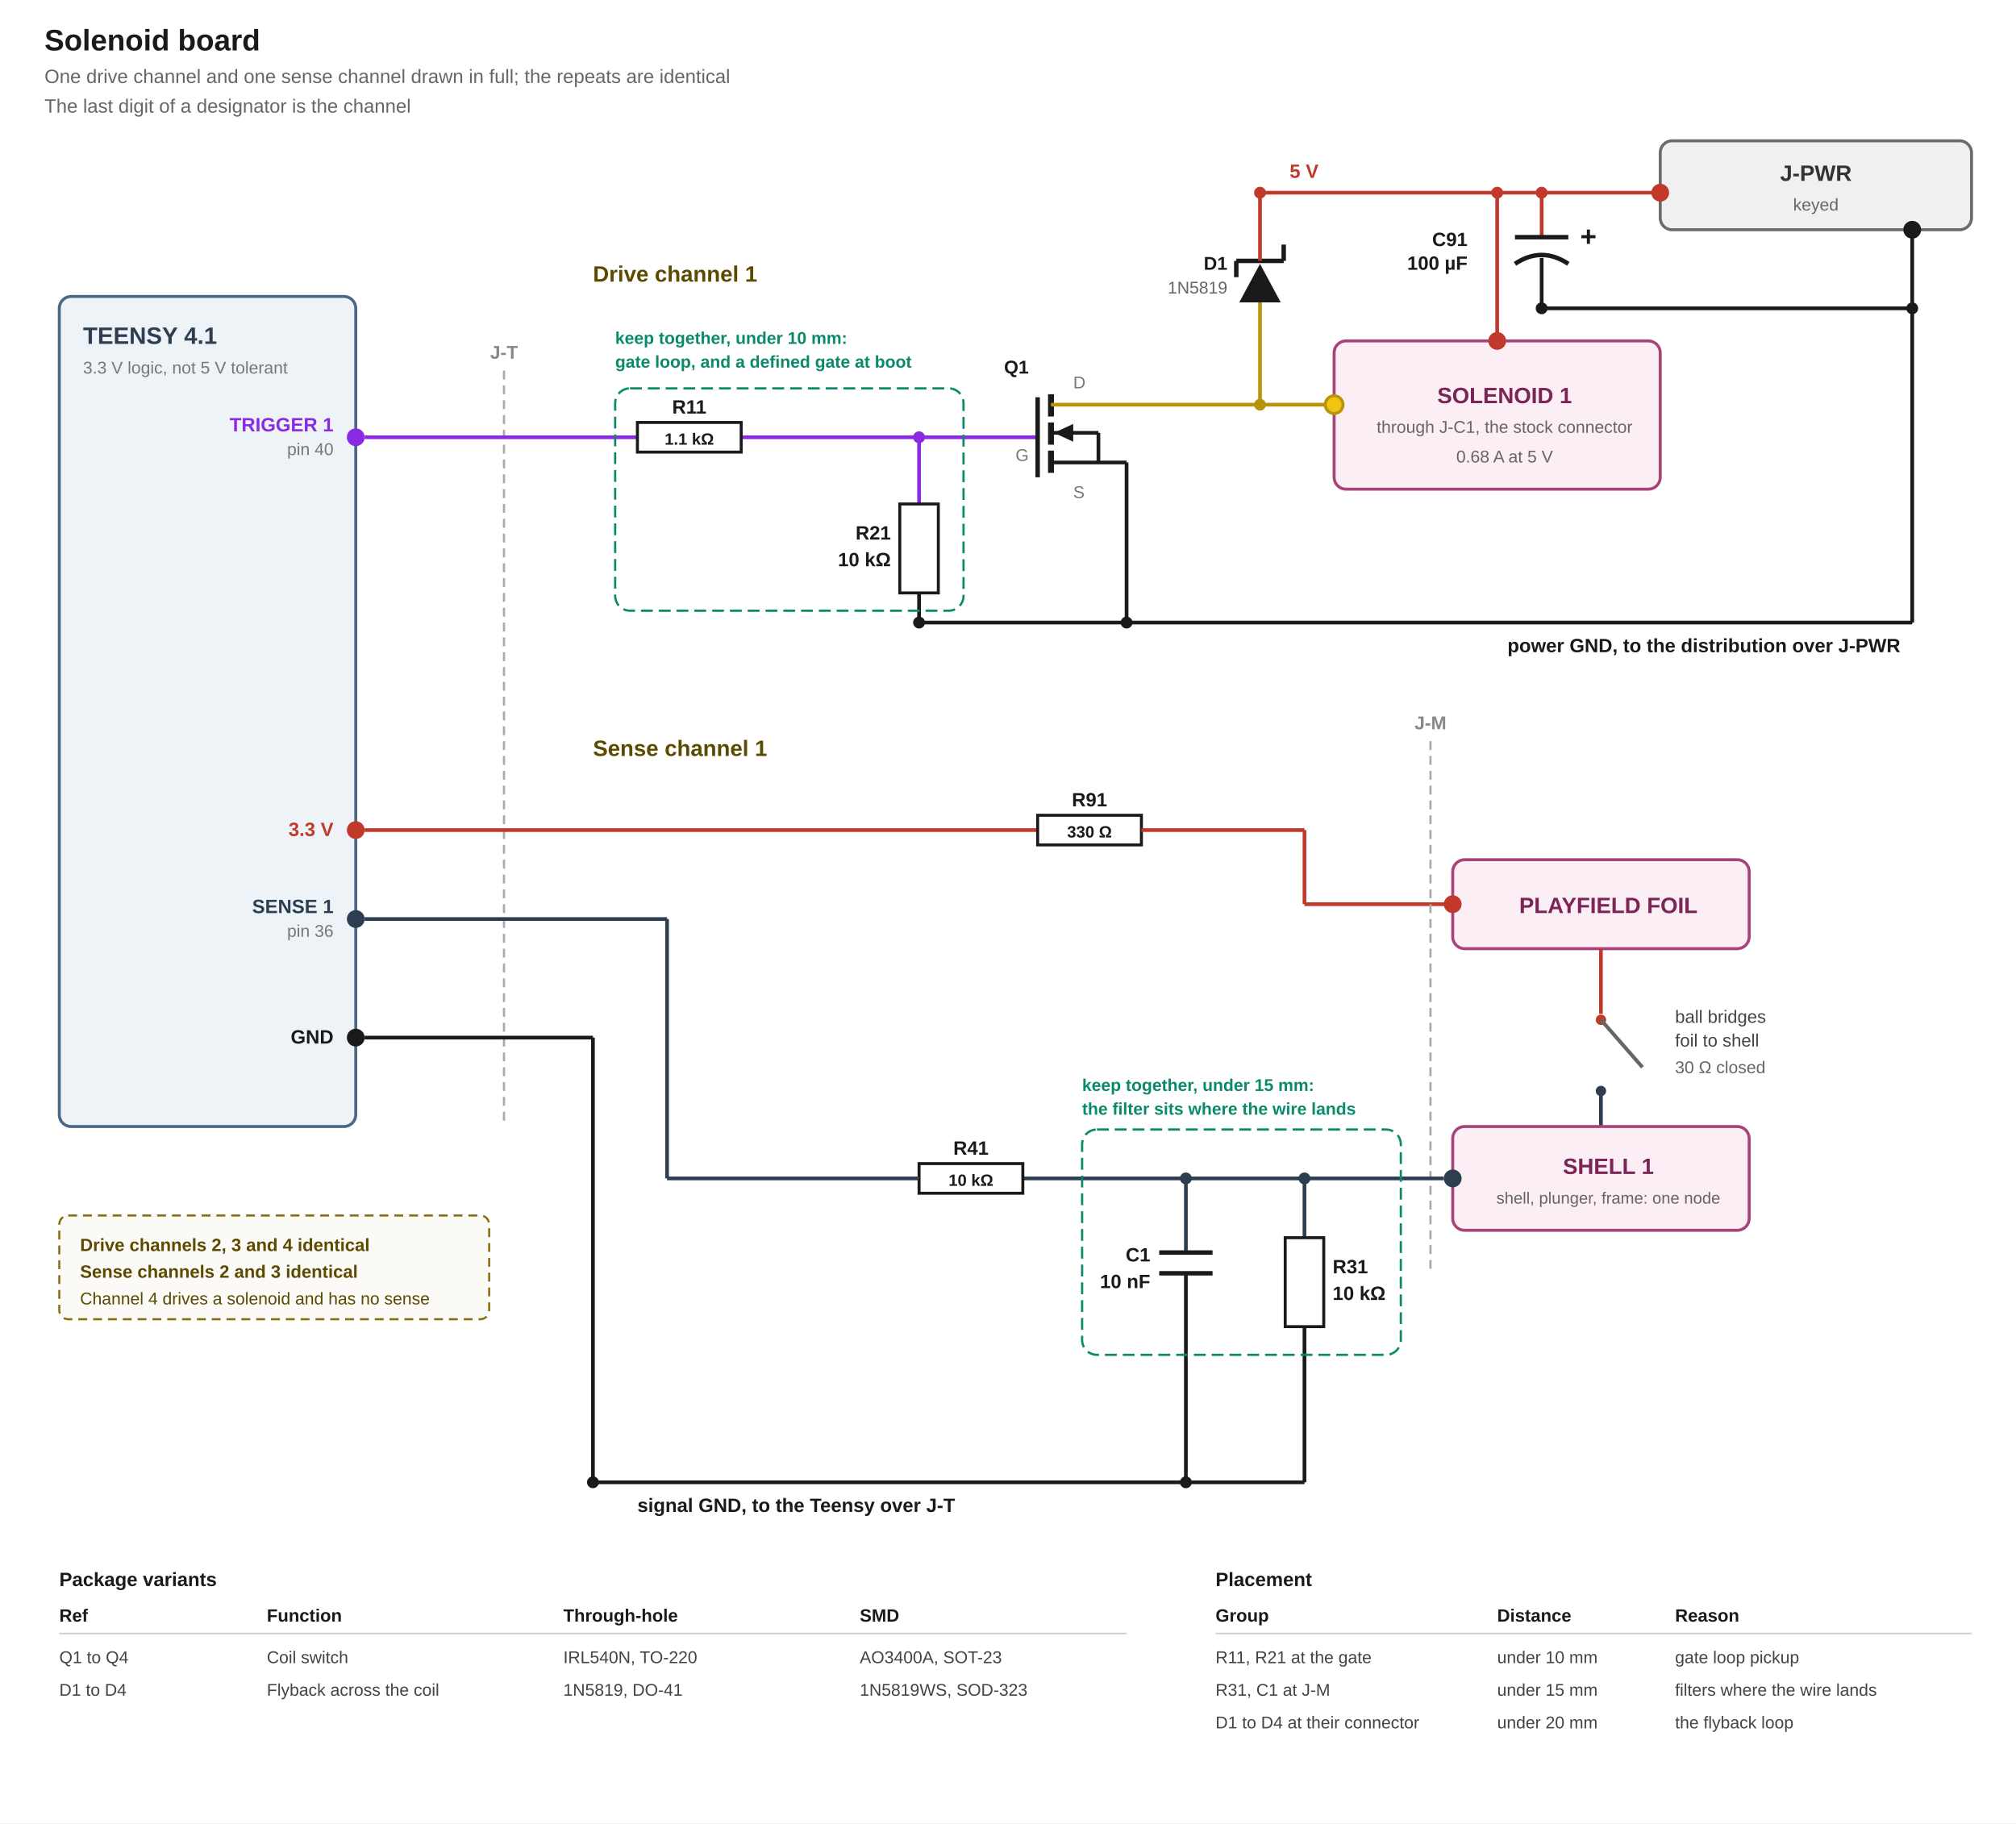
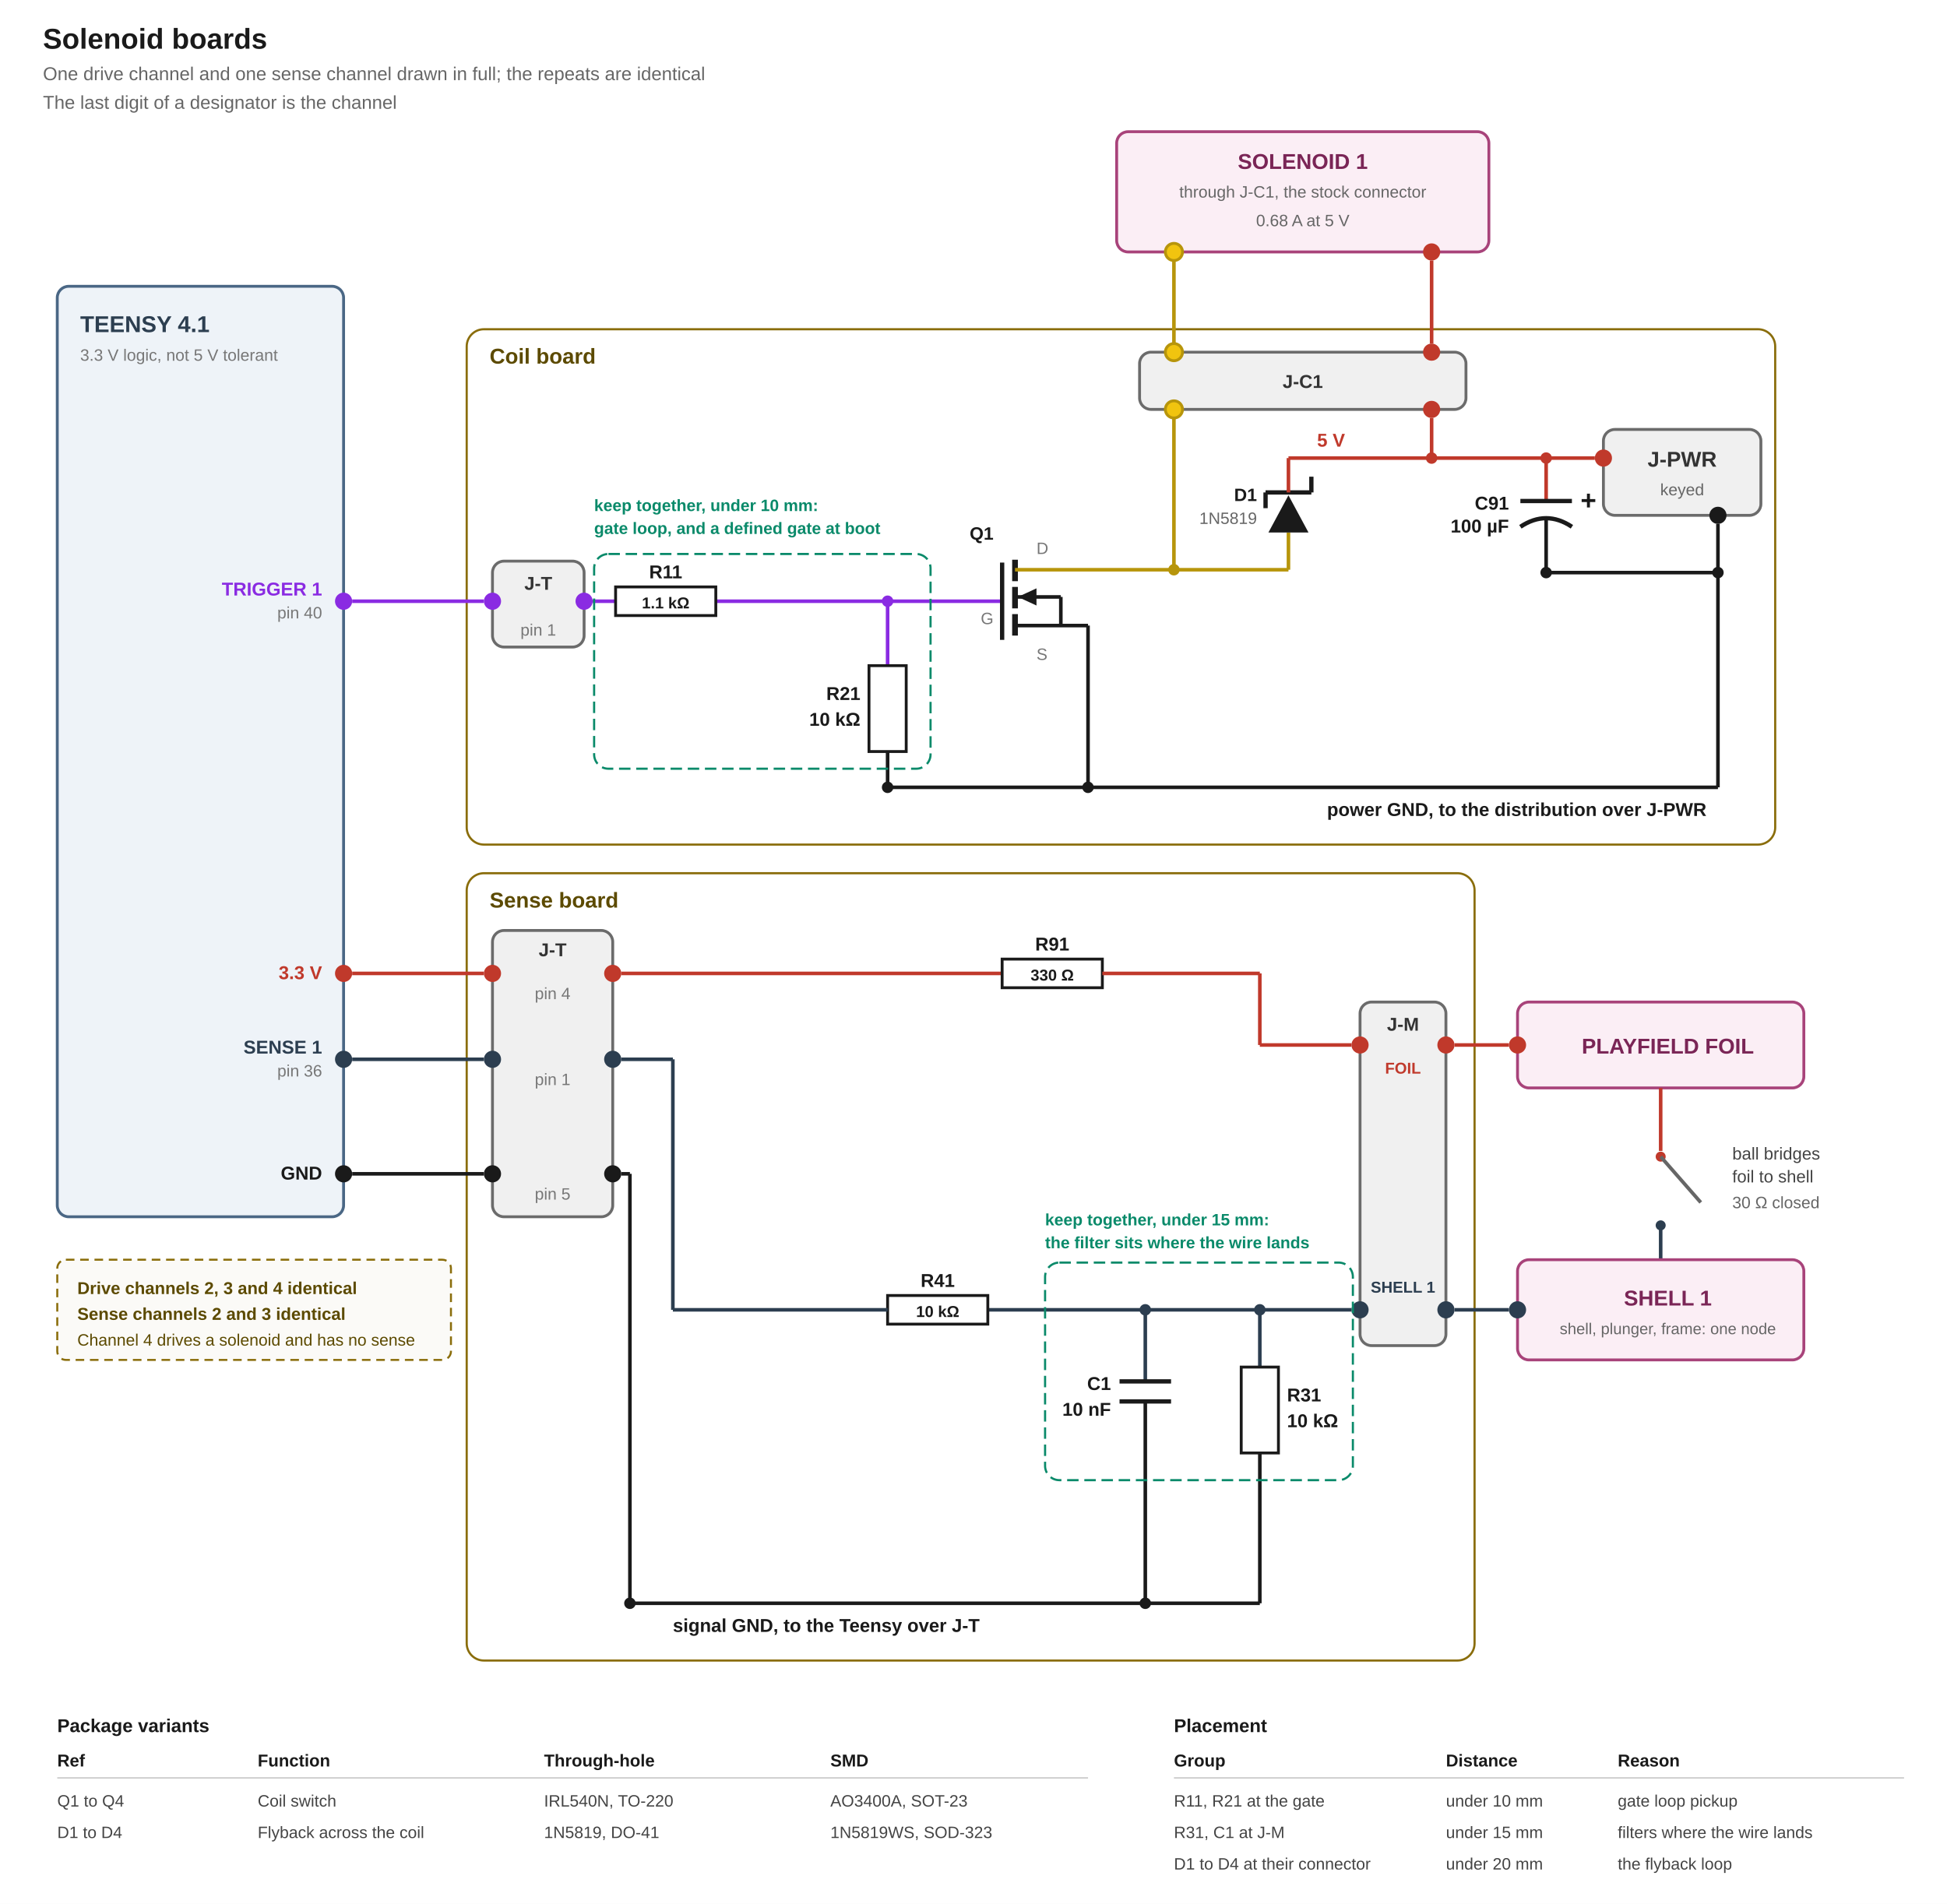
- <svg xmlns="http://www.w3.org/2000/svg" viewBox="0 0 1360 1230" font-family="Segoe UI, Arial, sans-serif">
-   <rect x="0" y="0" width="1360" height="1230" fill="#ffffff" />
-   <text x="30" y="34" font-size="20" font-weight="700" fill="#1a1a1a">Solenoid board</text>
+ <svg xmlns="http://www.w3.org/2000/svg" viewBox="0 0 1360 1330" font-family="Segoe UI, Arial, sans-serif">
+   <rect x="0" y="0" width="1360" height="1330" fill="#ffffff" />
+   <text x="30" y="34" font-size="20" font-weight="700" fill="#1a1a1a">Solenoid boards</text>
  <text x="30" y="56" font-size="13" fill="#666">One drive channel and one sense channel drawn in full; the repeats are identical</text>
  <text x="30" y="76" font-size="13" fill="#666">The last digit of a designator is the channel</text>
-   <rect x="40" y="200" width="200" height="560" rx="8" fill="#eef3f8" stroke="#4a6785" stroke-width="2" />
+   <rect x="40" y="200" width="200" height="650" rx="8" fill="#eef3f8" stroke="#4a6785" stroke-width="2" />
  <text x="56" y="232" font-size="16" font-weight="700" fill="#2c3e50">TEENSY 4.1</text>
  <text x="56" y="252" font-size="11.5" fill="#777" data-fig="v_3v3 v_not_tolerant">3.3 V logic, not 5 V tolerant</text>
-   <circle cx="240" cy="295" r="6" fill="#8a2be2" />
-   <text x="225" y="291" text-anchor="end" font-size="13" font-weight="700" fill="#8a2be2">TRIGGER 1</text>
-   <text x="225" y="307" text-anchor="end" font-size="11.5" fill="#777" data-pin="Solenoid trigger 1">pin 40</text>
-   <circle cx="240" cy="560" r="6" fill="#c0392b" />
-   <text x="225" y="564" text-anchor="end" font-size="13" font-weight="700" fill="#c0392b" data-fig="v_3v3">3.3 V</text>
-   <circle cx="240" cy="620" r="6" fill="#2c3e50" />
-   <text x="225" y="616" text-anchor="end" font-size="13" font-weight="700" fill="#2c3e50">SENSE 1</text>
-   <text x="225" y="632" text-anchor="end" font-size="11.5" fill="#777" data-pin="Solenoid sense 1">pin 36</text>
-   <circle cx="240" cy="700" r="6" fill="#1a1a1a" />
-   <text x="225" y="704" text-anchor="end" font-size="13" font-weight="700" fill="#1a1a1a">GND</text>
-   <line x1="340" y1="250" x2="340" y2="760" stroke="#aaa" stroke-width="1.5" stroke-dasharray="6 4" />
-   <text x="340" y="242" text-anchor="middle" font-size="12.5" font-weight="700" fill="#888">J-T</text>
-   <rect x="1120" y="95" width="210" height="60" rx="8" fill="#f0f0f0" stroke="#6b6b6b" stroke-width="2" />
-   <text x="1225" y="122" text-anchor="middle" font-size="15" font-weight="700" fill="#333333">J-PWR</text>
-   <text x="1225" y="142" text-anchor="middle" font-size="11.5" fill="#666">keyed</text>
-   <circle cx="1120" cy="130" r="6" fill="#c0392b" />
-   <circle cx="1290" cy="155" r="6" fill="#1a1a1a" />
-   <line x1="850" y1="130" x2="1120" y2="130" stroke="#c0392b" stroke-width="2.5" />
-   <text x="870" y="120" font-size="13" font-weight="700" fill="#c0392b" data-fig="v_5v">5 V</text>
-   <circle cx="850" cy="130" r="4" fill="#c0392b" />
-   <circle cx="1010" cy="130" r="4" fill="#c0392b" />
-   <line x1="1290" y1="155" x2="1290" y2="420" stroke="#1a1a1a" stroke-width="2.5" />
-   <circle cx="1040" cy="130" r="4" fill="#c0392b" />
-   <line x1="1040" y1="130" x2="1040" y2="160" stroke="#c0392b" stroke-width="2.5" />
-   <line x1="1022" y1="160" x2="1058" y2="160" stroke="#1a1a1a" stroke-width="3" />
-   <path d="M 1022 178 Q 1040 166 1058 178" fill="none" stroke="#1a1a1a" stroke-width="3" />
-   <text x="1066" y="166" font-size="19" font-weight="700" fill="#1a1a1a">+</text>
-   <line x1="1040" y1="174" x2="1040" y2="208" stroke="#1a1a1a" stroke-width="2.5" />
-   <text x="990" y="166" text-anchor="end" font-size="13" font-weight="700" fill="#1a1a1a">C91</text>
-   <text x="990" y="182" text-anchor="end" font-size="13" font-weight="700" fill="#1a1a1a" data-fig="c_bulk">100 µF</text>
-   <line x1="1040" y1="208" x2="1290" y2="208" stroke="#1a1a1a" stroke-width="2.5" />
-   <circle cx="1040" cy="208" r="4" fill="#1a1a1a" />
-   <circle cx="1290" cy="208" r="4" fill="#1a1a1a" />
-   <text x="400" y="190" font-size="15" font-weight="700" fill="#5c4a00">Drive channel 1</text>
-   <line x1="246" y1="295" x2="700" y2="295" stroke="#8a2be2" stroke-width="2.5" />
-   <rect x="430" y="285" width="70" height="20" fill="#fff" stroke="#1a1a1a" stroke-width="2" />
-   <text x="465" y="279" text-anchor="middle" font-size="13" font-weight="700" fill="#1a1a1a">R11</text>
-   <text x="465" y="300" text-anchor="middle" font-size="11" font-weight="700" fill="#1a1a1a" data-fig="r_gate">1.1 kΩ</text>
-   <circle cx="620" cy="295" r="4" fill="#8a2be2" />
-   <line x1="620" y1="295" x2="620" y2="340" stroke="#8a2be2" stroke-width="2.5" />
-   <rect x="607" y="340" width="26" height="60" fill="#fff" stroke="#1a1a1a" stroke-width="2" />
-   <text x="601" y="364" text-anchor="end" font-size="13" font-weight="700" fill="#1a1a1a">R21</text>
-   <text x="601" y="382" text-anchor="end" font-size="13" font-weight="700" fill="#1a1a1a" data-fig="r_gate_pd">10 kΩ</text>
-   <line x1="620" y1="400" x2="620" y2="420" stroke="#1a1a1a" stroke-width="2.5" />
-   <line x1="700" y1="268" x2="700" y2="322" stroke="#1a1a1a" stroke-width="3" />
-   <line x1="709" y1="266" x2="709" y2="281" stroke="#1a1a1a" stroke-width="4" />
-   <line x1="709" y1="285" x2="709" y2="300" stroke="#1a1a1a" stroke-width="4" />
-   <line x1="709" y1="304" x2="709" y2="319" stroke="#1a1a1a" stroke-width="4" />
-   <line x1="709" y1="273" x2="900" y2="273" stroke="#b7950b" stroke-width="2.5" />
-   <line x1="709" y1="312" x2="760" y2="312" stroke="#1a1a1a" stroke-width="2.5" />
-   <line x1="709" y1="292" x2="741" y2="292" stroke="#1a1a1a" stroke-width="2.5" />
-   <line x1="741" y1="292" x2="741" y2="312" stroke="#1a1a1a" stroke-width="2.5" />
-   <polygon points="711,292 724,286 724,298" fill="#1a1a1a" />
-   <text x="694" y="252" text-anchor="end" font-size="12.5" font-weight="700" fill="#1a1a1a">Q1</text>
-   <text x="694" y="311" text-anchor="end" font-size="11.5" fill="#777">G</text>
-   <text x="724" y="262" font-size="11.5" fill="#777">D</text>
-   <text x="724" y="336" font-size="11.5" fill="#777">S</text>
-   <line x1="760" y1="312" x2="760" y2="420" stroke="#1a1a1a" stroke-width="2.5" />
-   <circle cx="850" cy="273" r="4" fill="#b7950b" />
-   <line x1="850" y1="273" x2="850" y2="204" stroke="#b7950b" stroke-width="2.5" />
-   <polygon points="836,204 864,204 850,178" fill="#1a1a1a" />
-   <line x1="834" y1="176" x2="866" y2="176" stroke="#1a1a1a" stroke-width="3" />
-   <line x1="834" y1="176" x2="834" y2="187" stroke="#1a1a1a" stroke-width="3" />
-   <line x1="866" y1="176" x2="866" y2="165" stroke="#1a1a1a" stroke-width="3" />
-   <line x1="850" y1="176" x2="850" y2="130" stroke="#c0392b" stroke-width="2.5" />
-   <text x="828" y="182" text-anchor="end" font-size="12.5" font-weight="700" fill="#1a1a1a">D1</text>
-   <text x="828" y="198" text-anchor="end" font-size="11.5" fill="#666">1N5819</text>
-   <line x1="1010" y1="130" x2="1010" y2="230" stroke="#c0392b" stroke-width="2.5" />
-   <rect x="900" y="230" width="220" height="100" rx="8" fill="#fbeef5" stroke="#a8437a" stroke-width="2" />
-   <circle cx="1010" cy="230" r="6" fill="#c0392b" />
-   <circle cx="900" cy="273" r="6" fill="#f1c40f" stroke="#b7950b" stroke-width="2" />
-   <text x="1015" y="272" text-anchor="middle" font-size="15" font-weight="700" fill="#7a2556">SOLENOID 1</text>
-   <text x="1015" y="292" text-anchor="middle" font-size="11.5" fill="#666">through J-C1, the stock connector</text>
-   <text x="1015" y="312" text-anchor="middle" font-size="11.5" fill="#666" data-fig="i_coil v_5v">0.68 A at 5 V</text>
-   <line x1="620" y1="420" x2="1290" y2="420" stroke="#1a1a1a" stroke-width="2.5" />
-   <text x="1282" y="440" text-anchor="end" font-size="13" font-weight="700" fill="#1a1a1a">power GND, to the distribution over J-PWR</text>
-   <circle cx="620" cy="420" r="4" fill="#1a1a1a" />
-   <circle cx="760" cy="420" r="4" fill="#1a1a1a" />
-   <rect x="415" y="262" width="235" height="150" rx="10" fill="none" stroke="#0a8a6a" stroke-width="1.5" stroke-dasharray="8 4" />
-   <text x="415" y="232" font-size="11.5" font-weight="700" fill="#0a8a6a" data-fig="place_gate">keep together, under 10 mm:</text>
-   <text x="415" y="248" font-size="11.5" font-weight="700" fill="#0a8a6a">gate loop, and a defined gate at boot</text>
-   <text x="400" y="510" font-size="15" font-weight="700" fill="#5c4a00">Sense channel 1</text>
-   <line x1="246" y1="560" x2="700" y2="560" stroke="#c0392b" stroke-width="2.5" />
-   <rect x="700" y="550" width="70" height="20" fill="#fff" stroke="#1a1a1a" stroke-width="2" />
-   <text x="735" y="544" text-anchor="middle" font-size="13" font-weight="700" fill="#1a1a1a">R91</text>
-   <text x="735" y="565" text-anchor="middle" font-size="11" font-weight="700" fill="#1a1a1a" data-fig="r_foil">330 Ω</text>
-   <line x1="770" y1="560" x2="880" y2="560" stroke="#c0392b" stroke-width="2.5" />
-   <line x1="880" y1="560" x2="880" y2="610" stroke="#c0392b" stroke-width="2.5" />
-   <line x1="880" y1="610" x2="980" y2="610" stroke="#c0392b" stroke-width="2.5" />
-   <line x1="965" y1="500" x2="965" y2="860" stroke="#aaa" stroke-width="1.5" stroke-dasharray="6 4" />
-   <text x="965" y="492" text-anchor="middle" font-size="12.5" font-weight="700" fill="#888">J-M</text>
-   <rect x="980" y="580" width="200" height="60" rx="8" fill="#fbeef5" stroke="#a8437a" stroke-width="2" />
-   <circle cx="980" cy="610" r="6" fill="#c0392b" />
-   <text x="1085" y="616" text-anchor="middle" font-size="15" font-weight="700" fill="#7a2556">PLAYFIELD FOIL</text>
-   <line x1="1080" y1="640" x2="1080" y2="684" stroke="#c0392b" stroke-width="2.5" />
-   <circle cx="1080" cy="688" r="3.5" fill="#c0392b" />
-   <line x1="1080" y1="688" x2="1108" y2="720" stroke="#666" stroke-width="2.5" />
-   <circle cx="1080" cy="736" r="3.5" fill="#2c3e50" />
-   <line x1="1080" y1="736" x2="1080" y2="760" stroke="#2c3e50" stroke-width="2.5" />
-   <text x="1130" y="690" font-size="12" fill="#444">ball bridges</text>
-   <text x="1130" y="706" font-size="12" fill="#444">foil to shell</text>
-   <text x="1130" y="724" font-size="11.5" fill="#666" data-fig="r_contact">30 Ω closed</text>
-   <rect x="980" y="760" width="200" height="70" rx="8" fill="#fbeef5" stroke="#a8437a" stroke-width="2" />
-   <circle cx="980" cy="795" r="6" fill="#2c3e50" />
-   <text x="1085" y="792" text-anchor="middle" font-size="15" font-weight="700" fill="#7a2556">SHELL 1</text>
-   <text x="1085" y="812" text-anchor="middle" font-size="11" fill="#666">shell, plunger, frame: one node</text>
-   <line x1="690" y1="795" x2="974" y2="795" stroke="#2c3e50" stroke-width="2.5" />
-   <circle cx="880" cy="795" r="4" fill="#2c3e50" />
-   <line x1="880" y1="795" x2="880" y2="835" stroke="#2c3e50" stroke-width="2.5" />
-   <rect x="867" y="835" width="26" height="60" fill="#fff" stroke="#1a1a1a" stroke-width="2" />
-   <text x="899" y="859" font-size="13" font-weight="700" fill="#1a1a1a">R31</text>
-   <text x="899" y="877" font-size="13" font-weight="700" fill="#1a1a1a" data-fig="r_pulldown">10 kΩ</text>
-   <line x1="880" y1="895" x2="880" y2="1000" stroke="#1a1a1a" stroke-width="2.5" />
-   <circle cx="800" cy="795" r="4" fill="#2c3e50" />
-   <line x1="800" y1="795" x2="800" y2="845" stroke="#2c3e50" stroke-width="2.5" />
-   <line x1="782" y1="845" x2="818" y2="845" stroke="#1a1a1a" stroke-width="3" />
-   <line x1="782" y1="859" x2="818" y2="859" stroke="#1a1a1a" stroke-width="3" />
-   <line x1="800" y1="859" x2="800" y2="1000" stroke="#1a1a1a" stroke-width="2.5" />
-   <text x="776" y="851" text-anchor="end" font-size="13" font-weight="700" fill="#1a1a1a">C1</text>
-   <text x="776" y="869" text-anchor="end" font-size="13" font-weight="700" fill="#1a1a1a" data-fig="c_filter">10 nF</text>
-   <rect x="620" y="785" width="70" height="20" fill="#fff" stroke="#1a1a1a" stroke-width="2" />
-   <text x="655" y="779" text-anchor="middle" font-size="13" font-weight="700" fill="#1a1a1a">R41</text>
-   <text x="655" y="800" text-anchor="middle" font-size="11" font-weight="700" fill="#1a1a1a" data-fig="r_series">10 kΩ</text>
-   <line x1="450" y1="795" x2="620" y2="795" stroke="#2c3e50" stroke-width="2.5" />
-   <line x1="450" y1="620" x2="450" y2="795" stroke="#2c3e50" stroke-width="2.5" />
-   <line x1="246" y1="620" x2="450" y2="620" stroke="#2c3e50" stroke-width="2.5" />
-   <rect x="730" y="762" width="215" height="152" rx="10" fill="none" stroke="#0a8a6a" stroke-width="1.5" stroke-dasharray="8 4" />
-   <text x="730" y="736" font-size="11.5" font-weight="700" fill="#0a8a6a" data-fig="place_filter">keep together, under 15 mm:</text>
-   <text x="730" y="752" font-size="11.5" font-weight="700" fill="#0a8a6a">the filter sits where the wire lands</text>
-   <line x1="246" y1="700" x2="400" y2="700" stroke="#1a1a1a" stroke-width="2.5" />
-   <line x1="400" y1="700" x2="400" y2="1000" stroke="#1a1a1a" stroke-width="2.5" />
-   <line x1="400" y1="1000" x2="880" y2="1000" stroke="#1a1a1a" stroke-width="2.5" />
-   <circle cx="400" cy="1000" r="4" fill="#1a1a1a" />
-   <circle cx="800" cy="1000" r="4" fill="#1a1a1a" />
-   <text x="430" y="1020" font-size="13" font-weight="700" fill="#1a1a1a">signal GND, to the Teensy over J-T</text>
-   <rect x="40" y="820" width="290" height="70" rx="6" fill="#fbfaf7" stroke="#8a6d0b" stroke-width="1.4" stroke-dasharray="6 4" />
-   <text x="54" y="844" font-size="12" font-weight="700" fill="#5c4a00">Drive channels 2, 3 and 4 identical</text>
-   <text x="54" y="862" font-size="12" font-weight="700" fill="#5c4a00">Sense channels 2 and 3 identical</text>
-   <text x="54" y="880" font-size="11.5" fill="#5c4a00">Channel 4 drives a solenoid and has no sense</text>
-   <text x="40" y="1070" font-size="13" font-weight="700" fill="#1a1a1a">Package variants</text>
-   <text x="40" y="1094" font-size="12" font-weight="700" fill="#1a1a1a">Ref</text>
-   <text x="180" y="1094" font-size="12" font-weight="700" fill="#1a1a1a">Function</text>
-   <text x="380" y="1094" font-size="12" font-weight="700" fill="#1a1a1a">Through-hole</text>
-   <text x="580" y="1094" font-size="12" font-weight="700" fill="#1a1a1a">SMD</text>
-   <line x1="40" y1="1102" x2="760" y2="1102" stroke="#ccc" stroke-width="1" />
-   <text x="40" y="1122" font-size="11.5" fill="#444">Q1 to Q4</text>
-   <text x="180" y="1122" font-size="11.5" fill="#444">Coil switch</text>
-   <text x="380" y="1122" font-size="11.5" fill="#444">IRL540N, TO-220</text>
-   <text x="580" y="1122" font-size="11.5" fill="#444">AO3400A, SOT-23</text>
-   <text x="40" y="1144" font-size="11.5" fill="#444">D1 to D4</text>
-   <text x="180" y="1144" font-size="11.5" fill="#444">Flyback across the coil</text>
-   <text x="380" y="1144" font-size="11.5" fill="#444">1N5819, DO-41</text>
-   <text x="580" y="1144" font-size="11.5" fill="#444">1N5819WS, SOD-323</text>
-   <text x="820" y="1070" font-size="13" font-weight="700" fill="#1a1a1a">Placement</text>
-   <text x="820" y="1094" font-size="12" font-weight="700" fill="#1a1a1a">Group</text>
-   <text x="1010" y="1094" font-size="12" font-weight="700" fill="#1a1a1a">Distance</text>
-   <text x="1130" y="1094" font-size="12" font-weight="700" fill="#1a1a1a">Reason</text>
-   <line x1="820" y1="1102" x2="1330" y2="1102" stroke="#ccc" stroke-width="1" />
-   <text x="820" y="1122" font-size="11.5" fill="#444">R11, R21 at the gate</text>
-   <text x="1010" y="1122" font-size="11.5" fill="#444" data-fig="place_gate">under 10 mm</text>
-   <text x="1130" y="1122" font-size="11.5" fill="#444">gate loop pickup</text>
-   <text x="820" y="1144" font-size="11.5" fill="#444">R31, C1 at J-M</text>
-   <text x="1010" y="1144" font-size="11.5" fill="#444" data-fig="place_filter">under 15 mm</text>
-   <text x="1130" y="1144" font-size="11.5" fill="#444">filters where the wire lands</text>
-   <text x="820" y="1166" font-size="11.5" fill="#444">D1 to D4 at their connector</text>
-   <text x="1010" y="1166" font-size="11.5" fill="#444" data-fig="place_flyback">under 20 mm</text>
-   <text x="1130" y="1166" font-size="11.5" fill="#444">the flyback loop</text>
+   <circle cx="240" cy="420" r="6" fill="#8a2be2" />
+   <text x="225" y="416" text-anchor="end" font-size="13" font-weight="700" fill="#8a2be2">TRIGGER 1</text>
+   <text x="225" y="432" text-anchor="end" font-size="11.5" fill="#777" data-pin="Solenoid trigger 1">pin 40</text>
+   <circle cx="240" cy="680" r="6" fill="#c0392b" />
+   <text x="225" y="684" text-anchor="end" font-size="13" font-weight="700" fill="#c0392b" data-fig="v_3v3">3.3 V</text>
+   <circle cx="240" cy="740" r="6" fill="#2c3e50" />
+   <text x="225" y="736" text-anchor="end" font-size="13" font-weight="700" fill="#2c3e50">SENSE 1</text>
+   <text x="225" y="752" text-anchor="end" font-size="11.5" fill="#777" data-pin="Solenoid sense 1">pin 36</text>
+   <circle cx="240" cy="820" r="6" fill="#1a1a1a" />
+   <text x="225" y="824" text-anchor="end" font-size="13" font-weight="700" fill="#1a1a1a">GND</text>
+   <rect x="326" y="230" width="914" height="360" rx="12" fill="none" stroke="#8a6d0b" stroke-width="1.5" />
+   <text x="342" y="254" font-size="15" font-weight="700" fill="#5c4a00">Coil board</text>
+   <line x1="246" y1="420" x2="338" y2="420" stroke="#8a2be2" stroke-width="2.5" />
+   <rect x="344" y="392" width="64" height="60" rx="8" fill="#f0f0f0" stroke="#6b6b6b" stroke-width="2" />
+   <text x="376" y="412" text-anchor="middle" font-size="13" font-weight="700" fill="#333333">J-T</text>
+   <text x="376" y="444" text-anchor="middle" font-size="11.5" fill="#777">pin 1</text>
+   <circle cx="344" cy="420" r="6" fill="#8a2be2" />
+   <circle cx="408" cy="420" r="6" fill="#8a2be2" />
+   <line x1="414" y1="420" x2="700" y2="420" stroke="#8a2be2" stroke-width="2.5" />
+   <rect x="430" y="410" width="70" height="20" fill="#fff" stroke="#1a1a1a" stroke-width="2" />
+   <text x="465" y="404" text-anchor="middle" font-size="13" font-weight="700" fill="#1a1a1a">R11</text>
+   <text x="465" y="425" text-anchor="middle" font-size="11" font-weight="700" fill="#1a1a1a" data-fig="r_gate">1.1 kΩ</text>
+   <circle cx="620" cy="420" r="4" fill="#8a2be2" />
+   <line x1="620" y1="420" x2="620" y2="465" stroke="#8a2be2" stroke-width="2.5" />
+   <rect x="607" y="465" width="26" height="60" fill="#fff" stroke="#1a1a1a" stroke-width="2" />
+   <text x="601" y="489" text-anchor="end" font-size="13" font-weight="700" fill="#1a1a1a">R21</text>
+   <text x="601" y="507" text-anchor="end" font-size="13" font-weight="700" fill="#1a1a1a" data-fig="r_gate_pd">10 kΩ</text>
+   <line x1="620" y1="525" x2="620" y2="550" stroke="#1a1a1a" stroke-width="2.5" />
+   <line x1="700" y1="393" x2="700" y2="447" stroke="#1a1a1a" stroke-width="3" />
+   <line x1="709" y1="391" x2="709" y2="406" stroke="#1a1a1a" stroke-width="4" />
+   <line x1="709" y1="410" x2="709" y2="425" stroke="#1a1a1a" stroke-width="4" />
+   <line x1="709" y1="429" x2="709" y2="444" stroke="#1a1a1a" stroke-width="4" />
+   <line x1="709" y1="398" x2="900" y2="398" stroke="#b7950b" stroke-width="2.5" />
+   <line x1="709" y1="437" x2="760" y2="437" stroke="#1a1a1a" stroke-width="2.5" />
+   <line x1="709" y1="417" x2="741" y2="417" stroke="#1a1a1a" stroke-width="2.5" />
+   <line x1="741" y1="417" x2="741" y2="437" stroke="#1a1a1a" stroke-width="2.5" />
+   <polygon points="711,417 724,411 724,423" fill="#1a1a1a" />
+   <text x="694" y="377" text-anchor="end" font-size="12.5" font-weight="700" fill="#1a1a1a">Q1</text>
+   <text x="694" y="436" text-anchor="end" font-size="11.5" fill="#777">G</text>
+   <text x="724" y="387" font-size="11.5" fill="#777">D</text>
+   <text x="724" y="461" font-size="11.5" fill="#777">S</text>
+   <line x1="760" y1="437" x2="760" y2="550" stroke="#1a1a1a" stroke-width="2.5" />
+   <circle cx="820" cy="398" r="4" fill="#b7950b" />
+   <line x1="820" y1="398" x2="820" y2="292" stroke="#b7950b" stroke-width="2.5" />
+   <line x1="900" y1="398" x2="900" y2="372" stroke="#b7950b" stroke-width="2.5" />
+   <polygon points="886,372 914,372 900,346" fill="#1a1a1a" />
+   <line x1="884" y1="344" x2="916" y2="344" stroke="#1a1a1a" stroke-width="3" />
+   <line x1="884" y1="344" x2="884" y2="355" stroke="#1a1a1a" stroke-width="3" />
+   <line x1="916" y1="344" x2="916" y2="333" stroke="#1a1a1a" stroke-width="3" />
+   <line x1="900" y1="344" x2="900" y2="320" stroke="#c0392b" stroke-width="2.5" />
+   <text x="878" y="350" text-anchor="end" font-size="12.5" font-weight="700" fill="#1a1a1a">D1</text>
+   <text x="878" y="366" text-anchor="end" font-size="11.5" fill="#666">1N5819</text>
+   <line x1="900" y1="320" x2="1114" y2="320" stroke="#c0392b" stroke-width="2.5" />
+   <text x="920" y="312" font-size="13" font-weight="700" fill="#c0392b" data-fig="v_5v">5 V</text>
+   <circle cx="1000" cy="320" r="4" fill="#c0392b" />
+   <line x1="1000" y1="320" x2="1000" y2="292" stroke="#c0392b" stroke-width="2.5" />
+   <circle cx="1080" cy="320" r="4" fill="#c0392b" />
+   <line x1="1080" y1="320" x2="1080" y2="350" stroke="#c0392b" stroke-width="2.5" />
+   <line x1="1062" y1="350" x2="1098" y2="350" stroke="#1a1a1a" stroke-width="3" />
+   <path d="M 1062 368 Q 1080 356 1098 368" fill="none" stroke="#1a1a1a" stroke-width="3" />
+   <text x="1104" y="356" font-size="19" font-weight="700" fill="#1a1a1a">+</text>
+   <line x1="1080" y1="362" x2="1080" y2="400" stroke="#1a1a1a" stroke-width="2.5" />
+   <text x="1054" y="356" text-anchor="end" font-size="13" font-weight="700" fill="#1a1a1a">C91</text>
+   <text x="1054" y="372" text-anchor="end" font-size="13" font-weight="700" fill="#1a1a1a" data-fig="c_bulk">100 µF</text>
+   <line x1="1080" y1="400" x2="1200" y2="400" stroke="#1a1a1a" stroke-width="2.5" />
+   <circle cx="1080" cy="400" r="4" fill="#1a1a1a" />
+   <circle cx="1200" cy="400" r="4" fill="#1a1a1a" />
+   <rect x="796" y="246" width="228" height="40" rx="8" fill="#f0f0f0" stroke="#6b6b6b" stroke-width="2" />
+   <text x="910" y="271" text-anchor="middle" font-size="13" font-weight="700" fill="#333333">J-C1</text>
+   <circle cx="820" cy="246" r="6" fill="#f1c40f" stroke="#b7950b" stroke-width="2" />
+   <circle cx="820" cy="286" r="6" fill="#f1c40f" stroke="#b7950b" stroke-width="2" />
+   <circle cx="1000" cy="246" r="6" fill="#c0392b" />
+   <circle cx="1000" cy="286" r="6" fill="#c0392b" />
+   <line x1="820" y1="182" x2="820" y2="240" stroke="#b7950b" stroke-width="2.5" />
+   <line x1="1000" y1="182" x2="1000" y2="240" stroke="#c0392b" stroke-width="2.5" />
+   <rect x="1120" y="300" width="110" height="60" rx="8" fill="#f0f0f0" stroke="#6b6b6b" stroke-width="2" />
+   <text x="1175" y="326" text-anchor="middle" font-size="15" font-weight="700" fill="#333333">J-PWR</text>
+   <text x="1175" y="346" text-anchor="middle" font-size="11.5" fill="#666">keyed</text>
+   <circle cx="1120" cy="320" r="6" fill="#c0392b" />
+   <circle cx="1200" cy="360" r="6" fill="#1a1a1a" />
+   <line x1="1200" y1="366" x2="1200" y2="550" stroke="#1a1a1a" stroke-width="2.5" />
+   <line x1="620" y1="550" x2="1200" y2="550" stroke="#1a1a1a" stroke-width="2.5" />
+   <circle cx="620" cy="550" r="4" fill="#1a1a1a" />
+   <circle cx="760" cy="550" r="4" fill="#1a1a1a" />
+   <text x="1192" y="570" text-anchor="end" font-size="13" font-weight="700" fill="#1a1a1a">power GND, to the distribution over J-PWR</text>
+   <rect x="415" y="387" width="235" height="150" rx="10" fill="none" stroke="#0a8a6a" stroke-width="1.5" stroke-dasharray="8 4" />
+   <text x="415" y="357" font-size="11.5" font-weight="700" fill="#0a8a6a" data-fig="place_gate">keep together, under 10 mm:</text>
+   <text x="415" y="373" font-size="11.5" font-weight="700" fill="#0a8a6a">gate loop, and a defined gate at boot</text>
+   <rect x="780" y="92" width="260" height="84" rx="8" fill="#fbeef5" stroke="#a8437a" stroke-width="2" />
+   <text x="910" y="118" text-anchor="middle" font-size="15" font-weight="700" fill="#7a2556">SOLENOID 1</text>
+   <text x="910" y="138" text-anchor="middle" font-size="11.5" fill="#666">through J-C1, the stock connector</text>
+   <text x="910" y="158" text-anchor="middle" font-size="11.5" fill="#666" data-fig="i_coil v_5v">0.68 A at 5 V</text>
+   <circle cx="820" cy="176" r="6" fill="#f1c40f" stroke="#b7950b" stroke-width="2" />
+   <circle cx="1000" cy="176" r="6" fill="#c0392b" />
+   <rect x="326" y="610" width="704" height="550" rx="12" fill="none" stroke="#8a6d0b" stroke-width="1.5" />
+   <text x="342" y="634" font-size="15" font-weight="700" fill="#5c4a00">Sense board</text>
+   <rect x="344" y="650" width="84" height="200" rx="8" fill="#f0f0f0" stroke="#6b6b6b" stroke-width="2" />
+   <text x="386" y="668" text-anchor="middle" font-size="13" font-weight="700" fill="#333333">J-T</text>
+   <circle cx="344" cy="680" r="6" fill="#c0392b" />
+   <circle cx="428" cy="680" r="6" fill="#c0392b" />
+   <text x="386" y="698" text-anchor="middle" font-size="11.5" fill="#777">pin 4</text>
+   <circle cx="344" cy="740" r="6" fill="#2c3e50" />
+   <circle cx="428" cy="740" r="6" fill="#2c3e50" />
+   <text x="386" y="758" text-anchor="middle" font-size="11.5" fill="#777">pin 1</text>
+   <circle cx="344" cy="820" r="6" fill="#1a1a1a" />
+   <circle cx="428" cy="820" r="6" fill="#1a1a1a" />
+   <text x="386" y="838" text-anchor="middle" font-size="11.5" fill="#777">pin 5</text>
+   <line x1="246" y1="680" x2="338" y2="680" stroke="#c0392b" stroke-width="2.5" />
+   <line x1="246" y1="740" x2="338" y2="740" stroke="#2c3e50" stroke-width="2.5" />
+   <line x1="246" y1="820" x2="338" y2="820" stroke="#1a1a1a" stroke-width="2.5" />
+   <line x1="434" y1="680" x2="700" y2="680" stroke="#c0392b" stroke-width="2.5" />
+   <rect x="700" y="670" width="70" height="20" fill="#fff" stroke="#1a1a1a" stroke-width="2" />
+   <text x="735" y="664" text-anchor="middle" font-size="13" font-weight="700" fill="#1a1a1a">R91</text>
+   <text x="735" y="685" text-anchor="middle" font-size="11" font-weight="700" fill="#1a1a1a" data-fig="r_foil">330 Ω</text>
+   <line x1="770" y1="680" x2="880" y2="680" stroke="#c0392b" stroke-width="2.5" />
+   <line x1="880" y1="680" x2="880" y2="730" stroke="#c0392b" stroke-width="2.5" />
+   <line x1="880" y1="730" x2="944" y2="730" stroke="#c0392b" stroke-width="2.5" />
+   <rect x="950" y="700" width="60" height="240" rx="8" fill="#f0f0f0" stroke="#6b6b6b" stroke-width="2" />
+   <text x="980" y="720" text-anchor="middle" font-size="13" font-weight="700" fill="#333333">J-M</text>
+   <circle cx="950" cy="730" r="6" fill="#c0392b" />
+   <circle cx="1010" cy="730" r="6" fill="#c0392b" />
+   <text x="980" y="750" text-anchor="middle" font-size="11" font-weight="700" fill="#c0392b">FOIL</text>
+   <circle cx="950" cy="915" r="6" fill="#2c3e50" />
+   <circle cx="1010" cy="915" r="6" fill="#2c3e50" />
+   <text x="980" y="903" text-anchor="middle" font-size="11" font-weight="700" fill="#2c3e50">SHELL 1</text>
+   <line x1="1016" y1="730" x2="1054" y2="730" stroke="#c0392b" stroke-width="2.5" />
+   <rect x="1060" y="700" width="200" height="60" rx="8" fill="#fbeef5" stroke="#a8437a" stroke-width="2" />
+   <circle cx="1060" cy="730" r="6" fill="#c0392b" />
+   <text x="1165" y="736" text-anchor="middle" font-size="15" font-weight="700" fill="#7a2556">PLAYFIELD FOIL</text>
+   <line x1="1160" y1="760" x2="1160" y2="804" stroke="#c0392b" stroke-width="2.5" />
+   <circle cx="1160" cy="808" r="3.5" fill="#c0392b" />
+   <line x1="1160" y1="808" x2="1188" y2="840" stroke="#666" stroke-width="2.5" />
+   <circle cx="1160" cy="856" r="3.5" fill="#2c3e50" />
+   <line x1="1160" y1="856" x2="1160" y2="880" stroke="#2c3e50" stroke-width="2.5" />
+   <text x="1210" y="810" font-size="12" fill="#444">ball bridges</text>
+   <text x="1210" y="826" font-size="12" fill="#444">foil to shell</text>
+   <text x="1210" y="844" font-size="11.5" fill="#666" data-fig="r_contact">30 Ω closed</text>
+   <line x1="1016" y1="915" x2="1054" y2="915" stroke="#2c3e50" stroke-width="2.5" />
+   <rect x="1060" y="880" width="200" height="70" rx="8" fill="#fbeef5" stroke="#a8437a" stroke-width="2" />
+   <circle cx="1060" cy="915" r="6" fill="#2c3e50" />
+   <text x="1165" y="912" text-anchor="middle" font-size="15" font-weight="700" fill="#7a2556">SHELL 1</text>
+   <text x="1165" y="932" text-anchor="middle" font-size="11" fill="#666">shell, plunger, frame: one node</text>
+   <line x1="690" y1="915" x2="944" y2="915" stroke="#2c3e50" stroke-width="2.5" />
+   <circle cx="880" cy="915" r="4" fill="#2c3e50" />
+   <line x1="880" y1="915" x2="880" y2="955" stroke="#2c3e50" stroke-width="2.5" />
+   <rect x="867" y="955" width="26" height="60" fill="#fff" stroke="#1a1a1a" stroke-width="2" />
+   <text x="899" y="979" font-size="13" font-weight="700" fill="#1a1a1a">R31</text>
+   <text x="899" y="997" font-size="13" font-weight="700" fill="#1a1a1a" data-fig="r_pulldown">10 kΩ</text>
+   <line x1="880" y1="1015" x2="880" y2="1120" stroke="#1a1a1a" stroke-width="2.5" />
+   <circle cx="800" cy="915" r="4" fill="#2c3e50" />
+   <line x1="800" y1="915" x2="800" y2="965" stroke="#2c3e50" stroke-width="2.5" />
+   <line x1="782" y1="965" x2="818" y2="965" stroke="#1a1a1a" stroke-width="3" />
+   <line x1="782" y1="979" x2="818" y2="979" stroke="#1a1a1a" stroke-width="3" />
+   <line x1="800" y1="979" x2="800" y2="1120" stroke="#1a1a1a" stroke-width="2.5" />
+   <text x="776" y="971" text-anchor="end" font-size="13" font-weight="700" fill="#1a1a1a">C1</text>
+   <text x="776" y="989" text-anchor="end" font-size="13" font-weight="700" fill="#1a1a1a" data-fig="c_filter">10 nF</text>
+   <rect x="620" y="905" width="70" height="20" fill="#fff" stroke="#1a1a1a" stroke-width="2" />
+   <text x="655" y="899" text-anchor="middle" font-size="13" font-weight="700" fill="#1a1a1a">R41</text>
+   <text x="655" y="920" text-anchor="middle" font-size="11" font-weight="700" fill="#1a1a1a" data-fig="r_series">10 kΩ</text>
+   <line x1="470" y1="915" x2="620" y2="915" stroke="#2c3e50" stroke-width="2.5" />
+   <line x1="470" y1="740" x2="470" y2="915" stroke="#2c3e50" stroke-width="2.5" />
+   <line x1="434" y1="740" x2="470" y2="740" stroke="#2c3e50" stroke-width="2.5" />
+   <rect x="730" y="882" width="215" height="152" rx="10" fill="none" stroke="#0a8a6a" stroke-width="1.5" stroke-dasharray="8 4" />
+   <text x="730" y="856" font-size="11.5" font-weight="700" fill="#0a8a6a" data-fig="place_filter">keep together, under 15 mm:</text>
+   <text x="730" y="872" font-size="11.5" font-weight="700" fill="#0a8a6a">the filter sits where the wire lands</text>
+   <line x1="434" y1="820" x2="440" y2="820" stroke="#1a1a1a" stroke-width="2.5" />
+   <line x1="440" y1="820" x2="440" y2="1120" stroke="#1a1a1a" stroke-width="2.5" />
+   <line x1="440" y1="1120" x2="880" y2="1120" stroke="#1a1a1a" stroke-width="2.5" />
+   <circle cx="440" cy="1120" r="4" fill="#1a1a1a" />
+   <circle cx="800" cy="1120" r="4" fill="#1a1a1a" />
+   <text x="470" y="1140" font-size="13" font-weight="700" fill="#1a1a1a">signal GND, to the Teensy over J-T</text>
+   <rect x="40" y="880" width="275" height="70" rx="6" fill="#fbfaf7" stroke="#8a6d0b" stroke-width="1.4" stroke-dasharray="6 4" />
+   <text x="54" y="904" font-size="12" font-weight="700" fill="#5c4a00">Drive channels 2, 3 and 4 identical</text>
+   <text x="54" y="922" font-size="12" font-weight="700" fill="#5c4a00">Sense channels 2 and 3 identical</text>
+   <text x="54" y="940" font-size="11.5" fill="#5c4a00">Channel 4 drives a solenoid and has no sense</text>
+   <text x="40" y="1210" font-size="13" font-weight="700" fill="#1a1a1a">Package variants</text>
+   <text x="40" y="1234" font-size="12" font-weight="700" fill="#1a1a1a">Ref</text>
+   <text x="180" y="1234" font-size="12" font-weight="700" fill="#1a1a1a">Function</text>
+   <text x="380" y="1234" font-size="12" font-weight="700" fill="#1a1a1a">Through-hole</text>
+   <text x="580" y="1234" font-size="12" font-weight="700" fill="#1a1a1a">SMD</text>
+   <line x1="40" y1="1242" x2="760" y2="1242" stroke="#ccc" stroke-width="1" />
+   <text x="40" y="1262" font-size="11.5" fill="#444">Q1 to Q4</text>
+   <text x="180" y="1262" font-size="11.5" fill="#444">Coil switch</text>
+   <text x="380" y="1262" font-size="11.5" fill="#444">IRL540N, TO-220</text>
+   <text x="580" y="1262" font-size="11.5" fill="#444">AO3400A, SOT-23</text>
+   <text x="40" y="1284" font-size="11.5" fill="#444">D1 to D4</text>
+   <text x="180" y="1284" font-size="11.5" fill="#444">Flyback across the coil</text>
+   <text x="380" y="1284" font-size="11.5" fill="#444">1N5819, DO-41</text>
+   <text x="580" y="1284" font-size="11.5" fill="#444">1N5819WS, SOD-323</text>
+   <text x="820" y="1210" font-size="13" font-weight="700" fill="#1a1a1a">Placement</text>
+   <text x="820" y="1234" font-size="12" font-weight="700" fill="#1a1a1a">Group</text>
+   <text x="1010" y="1234" font-size="12" font-weight="700" fill="#1a1a1a">Distance</text>
+   <text x="1130" y="1234" font-size="12" font-weight="700" fill="#1a1a1a">Reason</text>
+   <line x1="820" y1="1242" x2="1330" y2="1242" stroke="#ccc" stroke-width="1" />
+   <text x="820" y="1262" font-size="11.5" fill="#444">R11, R21 at the gate</text>
+   <text x="1010" y="1262" font-size="11.5" fill="#444" data-fig="place_gate">under 10 mm</text>
+   <text x="1130" y="1262" font-size="11.5" fill="#444">gate loop pickup</text>
+   <text x="820" y="1284" font-size="11.5" fill="#444">R31, C1 at J-M</text>
+   <text x="1010" y="1284" font-size="11.5" fill="#444" data-fig="place_filter">under 15 mm</text>
+   <text x="1130" y="1284" font-size="11.5" fill="#444">filters where the wire lands</text>
+   <text x="820" y="1306" font-size="11.5" fill="#444">D1 to D4 at their connector</text>
+   <text x="1010" y="1306" font-size="11.5" fill="#444" data-fig="place_flyback">under 20 mm</text>
+   <text x="1130" y="1306" font-size="11.5" fill="#444">the flyback loop</text>
</svg>
